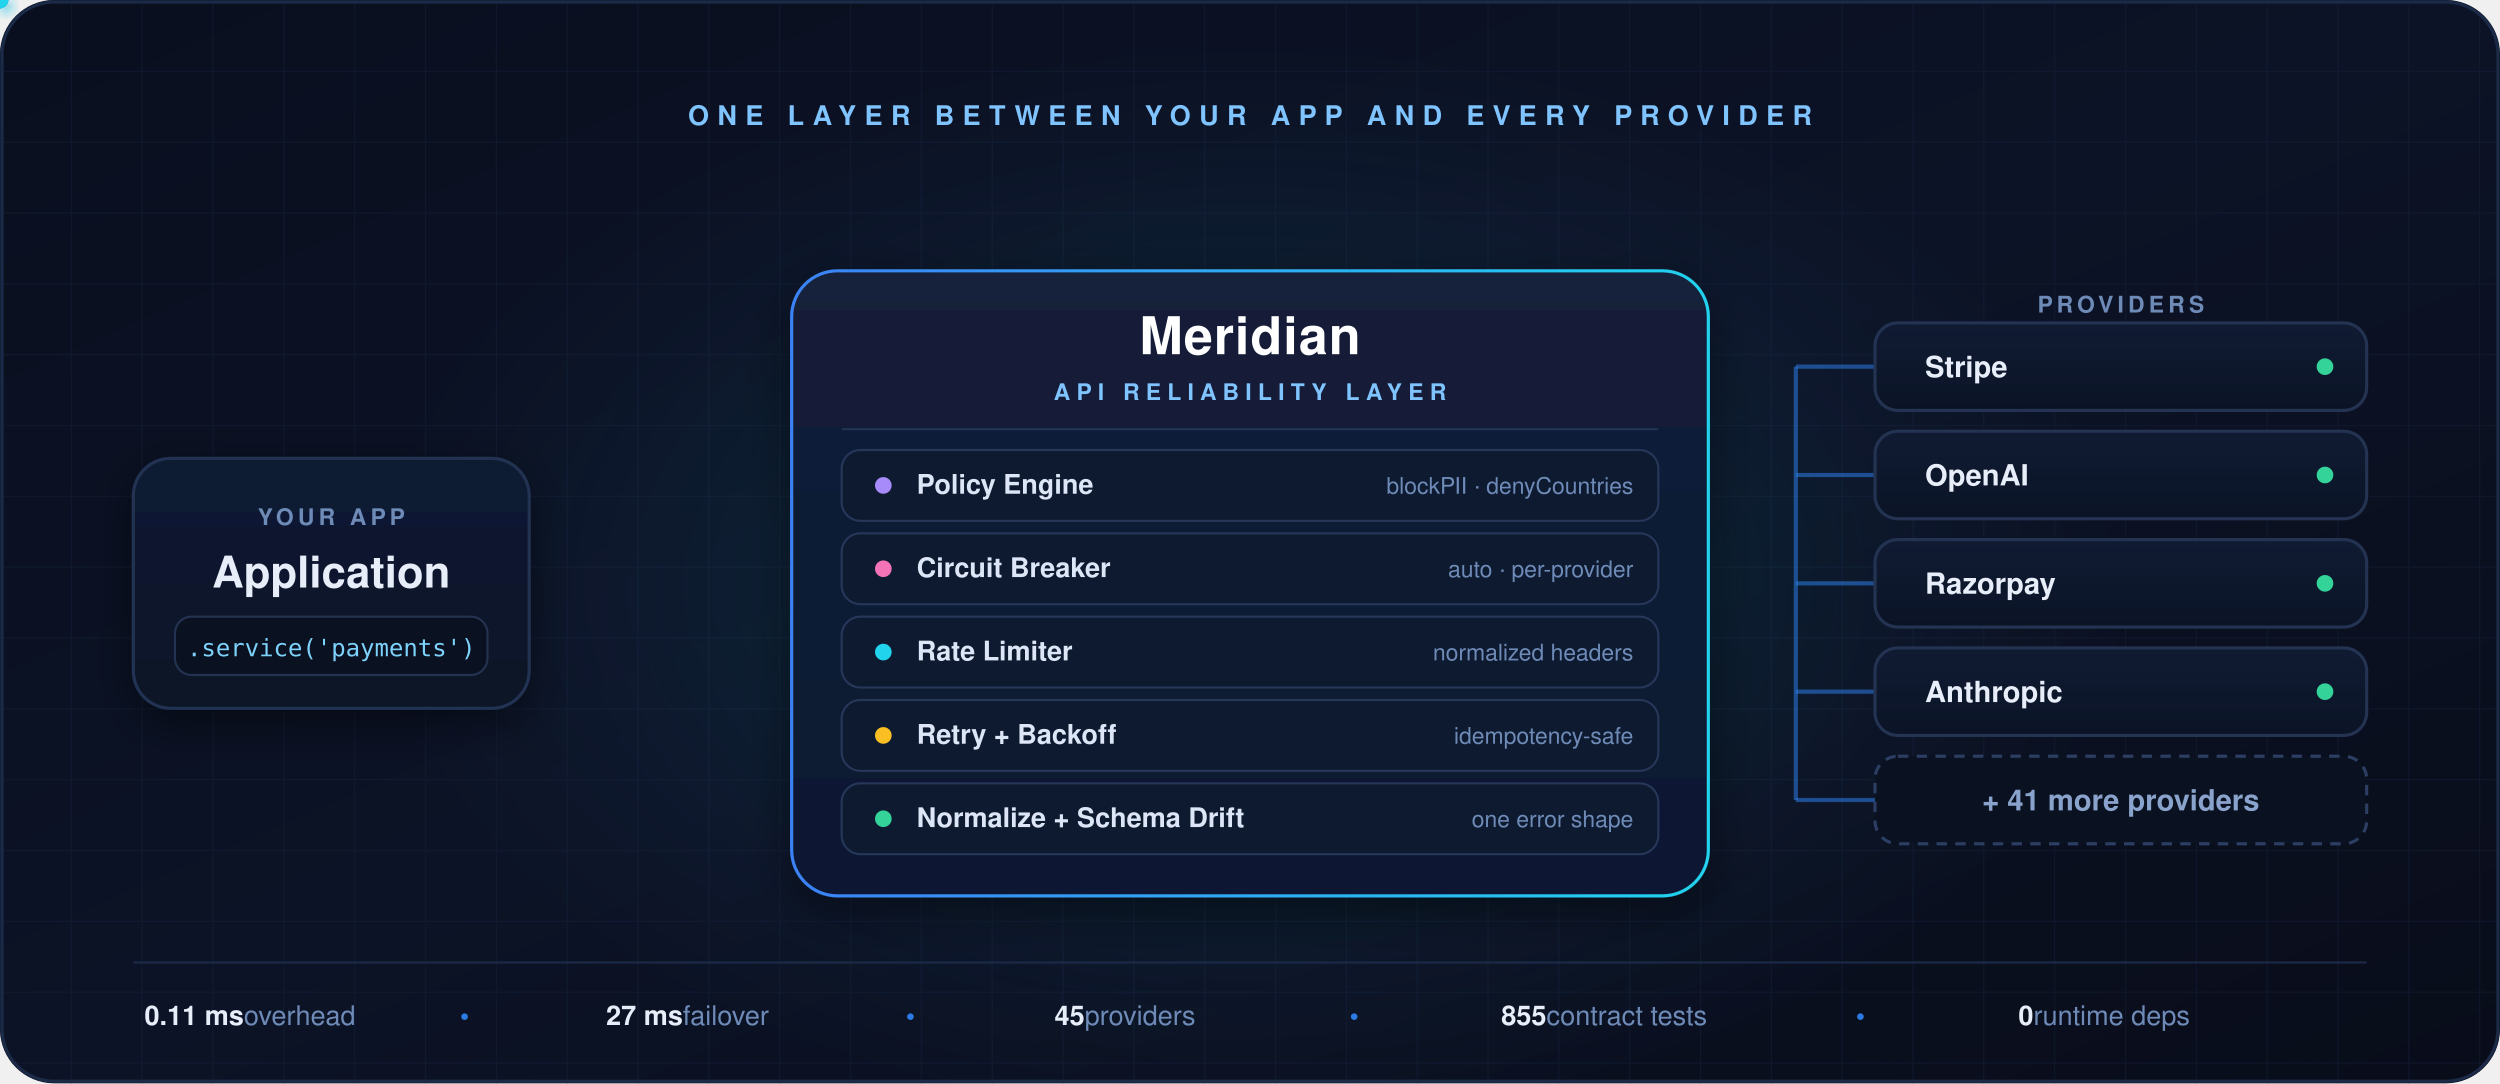
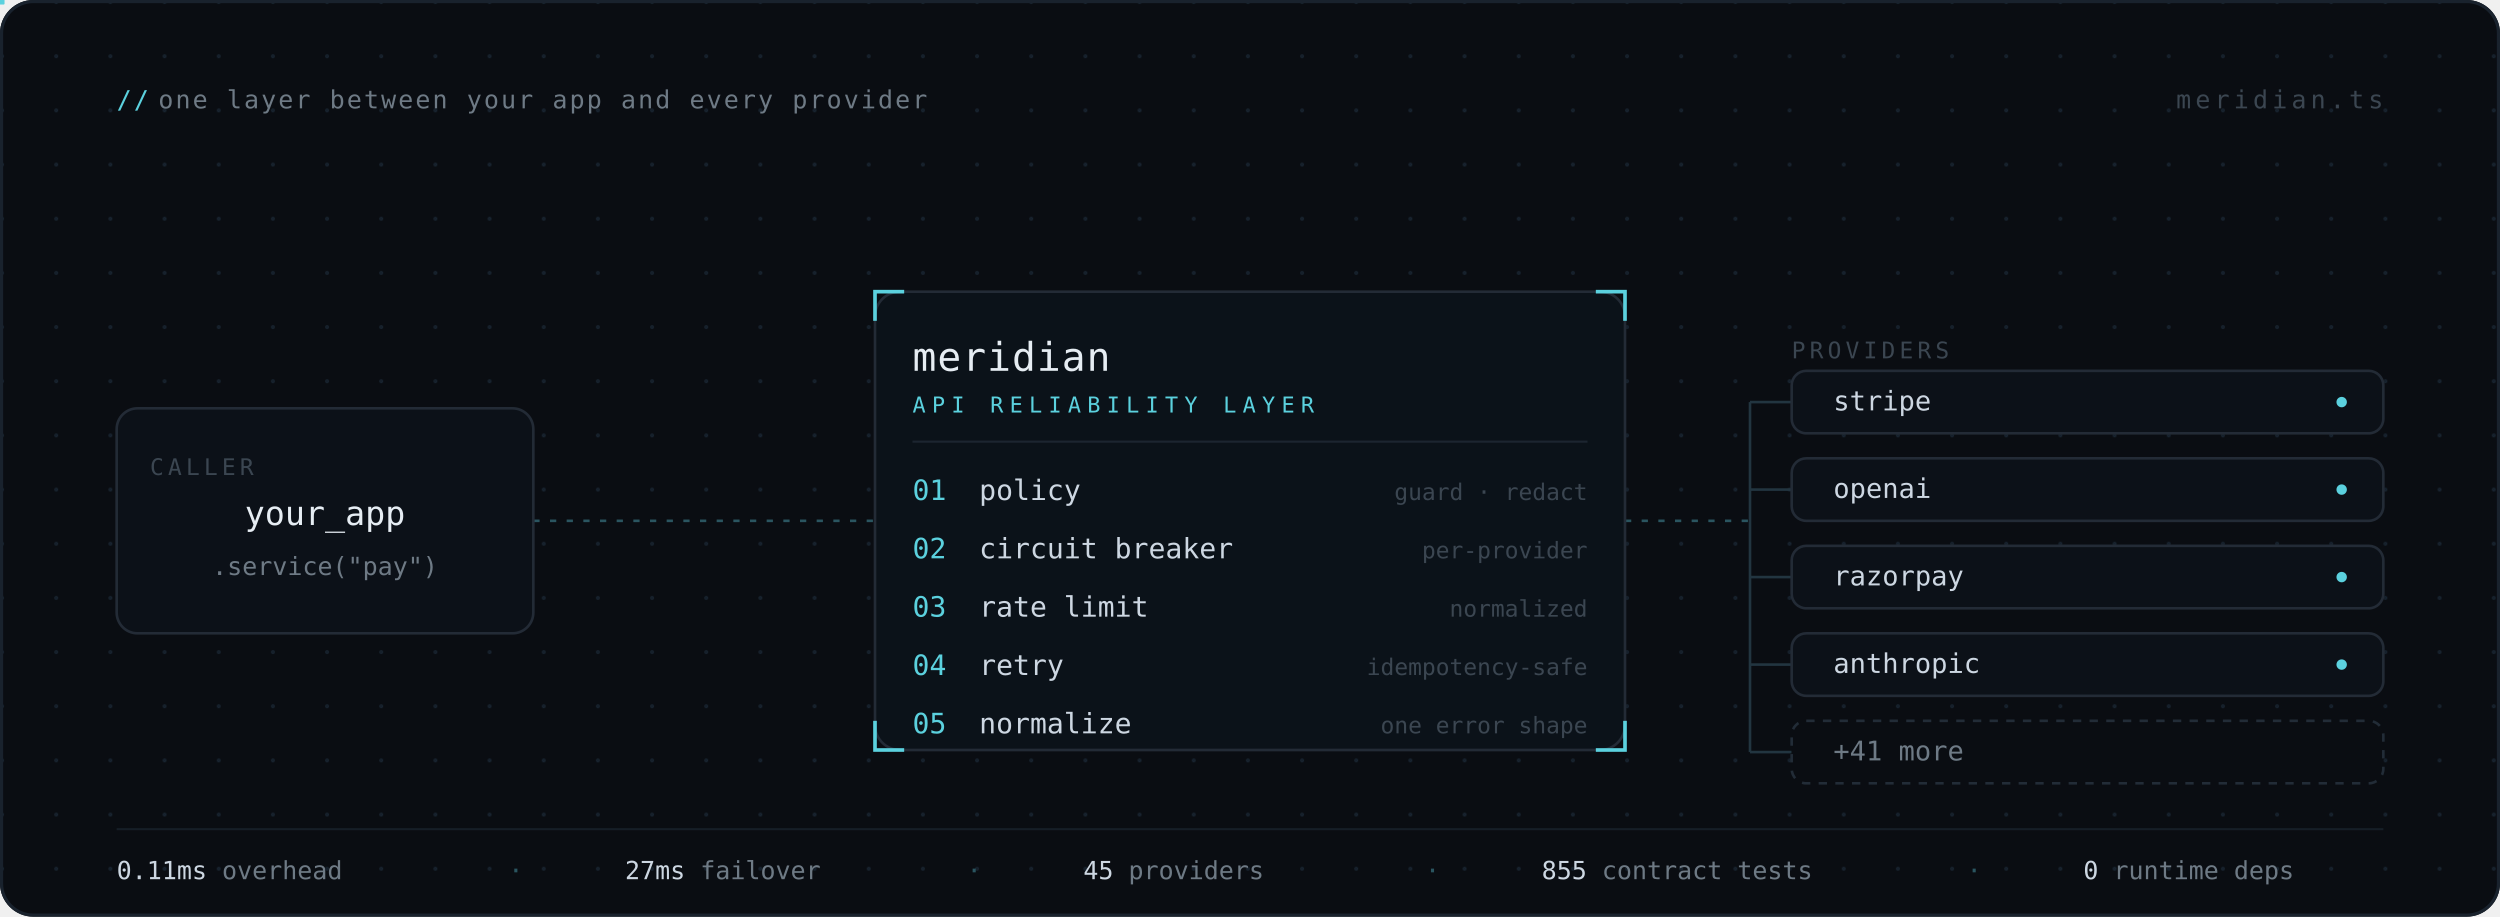
- <svg xmlns="http://www.w3.org/2000/svg" xmlns:xlink="http://www.w3.org/1999/xlink" viewBox="0 0 1200 520" width="1200" height="520" font-family="'Segoe UI', system-ui, -apple-system, Helvetica, Arial, sans-serif" role="img" aria-label="Meridian sits between your application and every external API, applying policies, circuit breaking, rate limiting, retries, and normalization.">
+ <svg xmlns="http://www.w3.org/2000/svg" xmlns:xlink="http://www.w3.org/1999/xlink" viewBox="0 0 1200 440" width="1200" height="440" font-family="ui-monospace, 'SF Mono', 'JetBrains Mono', 'Fira Code', Menlo, Consolas, monospace" role="img" aria-label="Meridian sits between your application and every external API, applying policy, circuit breaking, rate limiting, retry, and normalization before requests reach Stripe, OpenAI, Razorpay, Anthropic, and 41 more providers.">
  <defs>
-     <linearGradient id="bg" x1="0" y1="0" x2="1" y2="1">
-       <stop offset="0%" stop-color="#0A0F1F" />
-       <stop offset="50%" stop-color="#0C1326" />
-       <stop offset="100%" stop-color="#090D1A" />
-     </linearGradient>
-     <linearGradient id="accent" x1="0" y1="0" x2="1" y2="0">
-       <stop offset="0%" stop-color="#3B82F6" />
-       <stop offset="100%" stop-color="#22D3EE" />
-     </linearGradient>
-     <linearGradient id="panel" x1="0" y1="0" x2="0" y2="1">
-       <stop offset="0%" stop-color="#13203A" />
-       <stop offset="100%" stop-color="#0D1830" />
-     </linearGradient>
-     <linearGradient id="node" x1="0" y1="0" x2="0" y2="1">
-       <stop offset="0%" stop-color="#101B33" />
-       <stop offset="100%" stop-color="#0B1426" />
-     </linearGradient>
-     <radialGradient id="halo" cx="50%" cy="50%" r="50%">
-       <stop offset="0%" stop-color="#3B82F6" stop-opacity="0.30" />
-       <stop offset="55%" stop-color="#22D3EE" stop-opacity="0.06" />
-       <stop offset="100%" stop-color="#3B82F6" stop-opacity="0" />
-     </radialGradient>
-     <pattern id="grid" width="34" height="34" patternUnits="userSpaceOnUse">
-       <path d="M34 0H0V34" fill="none" stroke="#13203A" stroke-width="1" />
+     <pattern id="dots" width="26" height="26" patternUnits="userSpaceOnUse">
+       <circle cx="1" cy="1" r="1" fill="#16202B" />
    </pattern>
-     <filter id="glow" x="-60%" y="-60%" width="220%" height="220%">
-       <feGaussianBlur stdDeviation="3.2" result="b" />
-       <feMerge>
-         <feMergeNode in="b" />
-         <feMergeNode in="SourceGraphic" />
-       </feMerge>
-     </filter>
-     <filter id="shadow" x="-30%" y="-30%" width="160%" height="160%">
-       <feDropShadow dx="0" dy="7" stdDeviation="11" flood-color="#000000" flood-opacity="0.45" />
-     </filter>
  </defs>
-   <rect x="0" y="0" width="1200" height="520" rx="26" fill="url(#bg)" />
-   <rect x="0" y="0" width="1200" height="520" rx="26" fill="url(#grid)" opacity="0.5" />
-   <rect x="1" y="1" width="1198" height="518" rx="25" fill="none" stroke="#1B2A47" stroke-width="1.5" />
-   <ellipse cx="600" cy="280" rx="430" ry="260" fill="url(#halo)" />
-   <text x="600" y="60" text-anchor="middle" fill="#7FC3FF" font-size="13" font-weight="700" letter-spacing="4">ONE LAYER BETWEEN YOUR APP AND EVERY PROVIDER</text>
-   <line x1="254" y1="280" x2="380" y2="280" stroke="url(#accent)" stroke-width="2.5" filter="url(#glow)" opacity="0.9" />
-   <path d="M820 280 L862 280" fill="none" stroke="url(#accent)" stroke-width="2.5" filter="url(#glow)" opacity="0.9" />
-   <path d="M862 176 L862 384" fill="none" stroke="#2C7BE5" stroke-width="2" opacity="0.55" />
-   <path d="M862 176 L900 176 M862 228 L900 228 M862 280 L900 280 M862 332 L900 332 M862 384 L900 384" fill="none" stroke="#2C7BE5" stroke-width="2" opacity="0.55" />
-   <path id="p0" d="M254 280 L380 280" fill="none" />
-   <path id="p1" d="M820 280 L862 280 L862 176 L900 176" fill="none" />
-   <path id="p2" d="M820 280 L862 280 L862 228 L900 228" fill="none" />
-   <path id="p3" d="M820 280 L862 280 L862 384 L900 384" fill="none" />
-   <circle r="4" fill="#7DD3FC" filter="url(#glow)">
-     <animateMotion dur="1.6s" repeatCount="indefinite">
-       <mpath xlink:href="#p0" />
+   <rect x="0" y="0" width="1200" height="440" rx="16" fill="#0A0D12" />
+   <rect x="0" y="0" width="1200" height="440" rx="16" fill="url(#dots)" />
+   <rect x="0.75" y="0.75" width="1198.5" height="438.5" rx="15.25" fill="none" stroke="#19222D" stroke-width="1.5" />
+   <text x="56" y="52" fill="#5BD1DE" font-size="12" letter-spacing="1">//</text>
+   <text x="76" y="52" fill="#6E7A85" font-size="12" letter-spacing="1">one layer between your app and every provider</text>
+   <text x="1144" y="52" text-anchor="end" fill="#3B4651" font-size="12" letter-spacing="2">meridian.ts</text>
+   <g stroke="#2A5560" stroke-width="1.25" fill="none">
+     <path d="M256 250 L420 250" stroke-dasharray="3 5">
+       <animate attributeName="stroke-dashoffset" values="8;0" dur="0.7s" repeatCount="indefinite" />
+     </path>
+     <path d="M780 250 L840 250" stroke-dasharray="3 5">
+       <animate attributeName="stroke-dashoffset" values="8;0" dur="0.7s" repeatCount="indefinite" />
+     </path>
+     <path d="M840 193 L840 361" stroke="#223540" />
+     <path d="M840 193 L860 193 M840 235 L860 235 M840 277 L860 277 M840 319 L860 319 M840 361 L860 361" stroke="#223540" />
+   </g>
+   <path id="m0" d="M256 250 L420 250" fill="none" />
+   <path id="m1" d="M780 250 L840 250 L840 193 L860 193" fill="none" />
+   <path id="m2" d="M780 250 L840 250 L840 277 L860 277" fill="none" />
+   <path id="m3" d="M780 250 L840 250 L840 361 L860 361" fill="none" />
+   <rect x="-2" y="-2" width="4" height="4" fill="#5BD1DE">
+     <animateMotion dur="1.5s" repeatCount="indefinite">
+       <mpath xlink:href="#m0" />
    </animateMotion>
-     <animate attributeName="opacity" values="0;1;1;0" dur="1.6s" repeatCount="indefinite" />
-   </circle>
-   <circle r="4" fill="#22D3EE" filter="url(#glow)">
-     <animateMotion dur="1.6s" begin="0.8s" repeatCount="indefinite">
-       <mpath xlink:href="#p0" />
+     <animate attributeName="opacity" values="0;1;1;0" dur="1.5s" repeatCount="indefinite" />
+   </rect>
+   <rect x="-2" y="-2" width="4" height="4" fill="#5BD1DE">
+     <animateMotion dur="1.7s" begin="0.3s" repeatCount="indefinite">
+       <mpath xlink:href="#m1" />
    </animateMotion>
-     <animate attributeName="opacity" values="0;1;1;0" dur="1.6s" begin="0.8s" repeatCount="indefinite" />
-   </circle>
-   <circle r="4" fill="#34D399" filter="url(#glow)">
-     <animateMotion dur="1.7s" begin="0.2s" repeatCount="indefinite">
-       <mpath xlink:href="#p1" />
-     </animateMotion>
-     <animate attributeName="opacity" values="0;1;1;0" dur="1.7s" begin="0.2s" repeatCount="indefinite" />
-   </circle>
-   <circle r="4" fill="#60A5FA" filter="url(#glow)">
+     <animate attributeName="opacity" values="0;1;1;0" dur="1.7s" begin="0.3s" repeatCount="indefinite" />
+   </rect>
+   <rect x="-2" y="-2" width="4" height="4" fill="#5BD1DE">
    <animateMotion dur="1.7s" begin="0.9s" repeatCount="indefinite">
-       <mpath xlink:href="#p2" />
+       <mpath xlink:href="#m2" />
    </animateMotion>
    <animate attributeName="opacity" values="0;1;1;0" dur="1.7s" begin="0.9s" repeatCount="indefinite" />
-   </circle>
-   <circle r="4" fill="#22D3EE" filter="url(#glow)">
+   </rect>
+   <rect x="-2" y="-2" width="4" height="4" fill="#5BD1DE">
    <animateMotion dur="1.7s" begin="1.4s" repeatCount="indefinite">
-       <mpath xlink:href="#p3" />
+       <mpath xlink:href="#m3" />
    </animateMotion>
    <animate attributeName="opacity" values="0;1;1;0" dur="1.7s" begin="1.4s" repeatCount="indefinite" />
-   </circle>
-   <g filter="url(#shadow)">
-     <rect x="64" y="220" width="190" height="120" rx="18" fill="url(#node)" stroke="#243352" stroke-width="1.5" />
+   </rect>
+   <rect x="56" y="196" width="200" height="108" rx="10" fill="#0C1118" stroke="#232B36" stroke-width="1.25" />
+   <text x="72" y="228" fill="#3B4651" font-size="11" letter-spacing="2">CALLER</text>
+   <text x="156" y="252" text-anchor="middle" fill="#E6EDF3" font-size="16">your_app</text>
+   <text x="156" y="276" text-anchor="middle" fill="#6E7A85" font-size="12">.service("pay")</text>
+   <rect x="420" y="140" width="360" height="220" rx="12" fill="#0B1219" stroke="#232B36" stroke-width="1.25" />
+   <g stroke="#5BD1DE" stroke-width="1.75" fill="none">
+     <path d="M420 154 L420 140 L434 140" />
+     <path d="M766 140 L780 140 L780 154" />
+     <path d="M420 346 L420 360 L434 360" />
+     <path d="M766 360 L780 360 L780 346" />
  </g>
-   <text x="159" y="252" text-anchor="middle" fill="#6E8BB8" font-size="11" font-weight="700" letter-spacing="2">YOUR APP</text>
-   <text x="159" y="282" text-anchor="middle" fill="#E8EEF9" font-size="21" font-weight="700">Application</text>
-   <rect x="84" y="296" width="150" height="28" rx="8" fill="#0A1120" stroke="#243352" stroke-width="1" />
-   <text x="159" y="315" text-anchor="middle" fill="#7DD3FC" font-size="11.5" font-family="'SF Mono','Fira Code',Consolas,monospace">.service('payments')</text>
-   <g filter="url(#shadow)">
-     <rect x="380" y="130" width="440" height="300" rx="22" fill="url(#panel)" stroke="url(#accent)" stroke-width="1.5" />
+   <text x="438" y="178" fill="#E6EDF3" font-size="19" letter-spacing="0.5">meridian</text>
+   <text x="438" y="198" fill="#5BD1DE" font-size="10.5" letter-spacing="3">API RELIABILITY LAYER</text>
+   <line x1="438" y1="212" x2="762" y2="212" stroke="#1C2530" stroke-width="1" />
+   <g font-size="13.5">
+     <text x="438" y="240" fill="#5BD1DE">01</text>
+     <text x="470" y="240" fill="#CDD7E2">policy</text>
+     <text x="762" y="240" text-anchor="end" fill="#3B4651" font-size="11">guard · redact</text>
+     <text x="438" y="268" fill="#5BD1DE">02</text>
+     <text x="470" y="268" fill="#CDD7E2">circuit breaker</text>
+     <text x="762" y="268" text-anchor="end" fill="#3B4651" font-size="11">per-provider</text>
+     <text x="438" y="296" fill="#5BD1DE">03</text>
+     <text x="470" y="296" fill="#CDD7E2">rate limit</text>
+     <text x="762" y="296" text-anchor="end" fill="#3B4651" font-size="11">normalized</text>
+     <text x="438" y="324" fill="#5BD1DE">04</text>
+     <text x="470" y="324" fill="#CDD7E2">retry</text>
+     <text x="762" y="324" text-anchor="end" fill="#3B4651" font-size="11">idempotency-safe</text>
+     <text x="438" y="352" fill="#5BD1DE">05</text>
+     <text x="470" y="352" fill="#CDD7E2">normalize</text>
+     <text x="762" y="352" text-anchor="end" fill="#3B4651" font-size="11">one error shape</text>
  </g>
-   <rect x="380" y="130" width="440" height="300" rx="22" fill="none" stroke="#3B82F6" stroke-width="2" opacity="0.0">
-     <animate attributeName="opacity" values="0;0.45;0" dur="3.4s" repeatCount="indefinite" />
-   </rect>
-   <text x="600" y="170" text-anchor="middle" fill="#FFFFFF" font-size="25" font-weight="800" letter-spacing="0.5">Meridian</text>
-   <text x="600" y="192" text-anchor="middle" fill="#7FC3FF" font-size="11" font-weight="700" letter-spacing="3">API RELIABILITY LAYER</text>
-   <line x1="404" y1="206" x2="796" y2="206" stroke="#243352" stroke-width="1" />
-   <g>
-     <rect x="404" y="216" width="392" height="34" rx="9" fill="#0E1A30" stroke="#26375A" stroke-width="1" />
-     <circle cx="424" cy="233" r="4" fill="#A78BFA" />
-     <text x="440" y="237" fill="#DCE6F7" font-size="13" font-weight="600">Policy Engine</text>
-     <text x="784" y="237" text-anchor="end" fill="#6E8BB8" font-size="11">blockPII · denyCountries</text>
-     <rect x="404" y="256" width="392" height="34" rx="9" fill="#0E1A30" stroke="#26375A" stroke-width="1" />
-     <circle cx="424" cy="273" r="4" fill="#F472B6" />
-     <text x="440" y="277" fill="#DCE6F7" font-size="13" font-weight="600">Circuit Breaker</text>
-     <text x="784" y="277" text-anchor="end" fill="#6E8BB8" font-size="11">auto · per-provider</text>
-     <rect x="404" y="296" width="392" height="34" rx="9" fill="#0E1A30" stroke="#26375A" stroke-width="1" />
-     <circle cx="424" cy="313" r="4" fill="#22D3EE" />
-     <text x="440" y="317" fill="#DCE6F7" font-size="13" font-weight="600">Rate Limiter</text>
-     <text x="784" y="317" text-anchor="end" fill="#6E8BB8" font-size="11">normalized headers</text>
-     <rect x="404" y="336" width="392" height="34" rx="9" fill="#0E1A30" stroke="#26375A" stroke-width="1" />
-     <circle cx="424" cy="353" r="4" fill="#FBBF24" />
-     <text x="440" y="357" fill="#DCE6F7" font-size="13" font-weight="600">Retry + Backoff</text>
-     <text x="784" y="357" text-anchor="end" fill="#6E8BB8" font-size="11">idempotency-safe</text>
-     <rect x="404" y="376" width="392" height="34" rx="9" fill="#0E1A30" stroke="#26375A" stroke-width="1" />
-     <circle cx="424" cy="393" r="4" fill="#34D399" />
-     <text x="440" y="397" fill="#DCE6F7" font-size="13" font-weight="600">Normalize + Schema Drift</text>
-     <text x="784" y="397" text-anchor="end" fill="#6E8BB8" font-size="11">one error shape</text>
+   <text x="860" y="172" fill="#3B4651" font-size="11" letter-spacing="2">PROVIDERS</text>
+   <g font-size="13">
+     <rect x="860" y="178" width="284" height="30" rx="7" fill="#0C1118" stroke="#232B36" stroke-width="1.25" />
+     <text x="880" y="197" fill="#CDD7E2">stripe</text>
+     <circle cx="1124" cy="193" r="2.5" fill="#5BD1DE" />
+     <rect x="860" y="220" width="284" height="30" rx="7" fill="#0C1118" stroke="#232B36" stroke-width="1.25" />
+     <text x="880" y="239" fill="#CDD7E2">openai</text>
+     <circle cx="1124" cy="235" r="2.5" fill="#5BD1DE" />
+     <rect x="860" y="262" width="284" height="30" rx="7" fill="#0C1118" stroke="#232B36" stroke-width="1.25" />
+     <text x="880" y="281" fill="#CDD7E2">razorpay</text>
+     <circle cx="1124" cy="277" r="2.5" fill="#5BD1DE" />
+     <rect x="860" y="304" width="284" height="30" rx="7" fill="#0C1118" stroke="#232B36" stroke-width="1.25" />
+     <text x="880" y="323" fill="#CDD7E2">anthropic</text>
+     <circle cx="1124" cy="319" r="2.5" fill="#5BD1DE" />
+     <rect x="860" y="346" width="284" height="30" rx="7" fill="#0A0D12" stroke="#222C37" stroke-width="1.25" stroke-dasharray="4 4" />
+     <text x="880" y="365" fill="#6E7A85">+41 more</text>
  </g>
-   <text x="1018" y="150" text-anchor="middle" fill="#6E8BB8" font-size="11" font-weight="700" letter-spacing="2">PROVIDERS</text>
-   <g font-size="14" font-weight="600">
-     <rect x="900" y="155" width="236" height="42" rx="11" fill="url(#node)" stroke="#243352" stroke-width="1.5" />
-     <circle cx="1116" cy="176" r="4" fill="#34D399" />
-     <text x="924" y="181" fill="#E8EEF9">Stripe</text>
-     <rect x="900" y="207" width="236" height="42" rx="11" fill="url(#node)" stroke="#243352" stroke-width="1.5" />
-     <circle cx="1116" cy="228" r="4" fill="#34D399" />
-     <text x="924" y="233" fill="#E8EEF9">OpenAI</text>
-     <rect x="900" y="259" width="236" height="42" rx="11" fill="url(#node)" stroke="#243352" stroke-width="1.5" />
-     <circle cx="1116" cy="280" r="4" fill="#34D399" />
-     <text x="924" y="285" fill="#E8EEF9">Razorpay</text>
-     <rect x="900" y="311" width="236" height="42" rx="11" fill="url(#node)" stroke="#243352" stroke-width="1.5" />
-     <circle cx="1116" cy="332" r="4" fill="#34D399" />
-     <text x="924" y="337" fill="#E8EEF9">Anthropic</text>
-     <rect x="900" y="363" width="236" height="42" rx="11" fill="#0A1120" stroke="#2C3E63" stroke-width="1.5" stroke-dasharray="5 4" />
-     <text x="1018" y="389" text-anchor="middle" fill="#8AA3CC" font-weight="700">+ 41 more providers</text>
+   <line x1="56" y1="398" x2="1144" y2="398" stroke="#161E27" stroke-width="1" />
+   <g font-size="12" fill="#6E7A85">
+     <text x="56" y="422">
+       <tspan fill="#CDD7E2">0.11ms</tspan> overhead</text>
+     <text x="300" y="422">
+       <tspan fill="#CDD7E2">27ms</tspan> failover</text>
+     <text x="520" y="422">
+       <tspan fill="#CDD7E2">45</tspan> providers</text>
+     <text x="740" y="422">
+       <tspan fill="#CDD7E2">855</tspan> contract tests</text>
+     <text x="1000" y="422">
+       <tspan fill="#CDD7E2">0</tspan> runtime deps</text>
  </g>
-   <line x1="64" y1="462" x2="1136" y2="462" stroke="#1B2A47" stroke-width="1" />
-   <g font-size="13" font-weight="600">
-     <text x="120" y="492" text-anchor="middle" fill="#E8EEF9">0.11 ms<tspan fill="#6E8BB8" font-weight="500">  overhead</tspan>
-     </text>
-     <text x="330" y="492" text-anchor="middle" fill="#E8EEF9">27 ms<tspan fill="#6E8BB8" font-weight="500">  failover</tspan>
-     </text>
-     <text x="540" y="492" text-anchor="middle" fill="#E8EEF9">45<tspan fill="#6E8BB8" font-weight="500">  providers</tspan>
-     </text>
-     <text x="770" y="492" text-anchor="middle" fill="#E8EEF9">855<tspan fill="#6E8BB8" font-weight="500">  contract tests</tspan>
-     </text>
-     <text x="1010" y="492" text-anchor="middle" fill="#E8EEF9">0<tspan fill="#6E8BB8" font-weight="500">  runtime deps</tspan>
-     </text>
-   </g>
-   <g fill="#2C7BE5">
-     <circle cx="223" cy="488" r="1.6" />
-     <circle cx="437" cy="488" r="1.6" />
-     <circle cx="650" cy="488" r="1.6" />
-     <circle cx="893" cy="488" r="1.6" />
+   <g fill="#2A5560">
+     <text x="244" y="422">·</text>
+     <text x="464" y="422">·</text>
+     <text x="684" y="422">·</text>
+     <text x="944" y="422">·</text>
  </g>
</svg>
